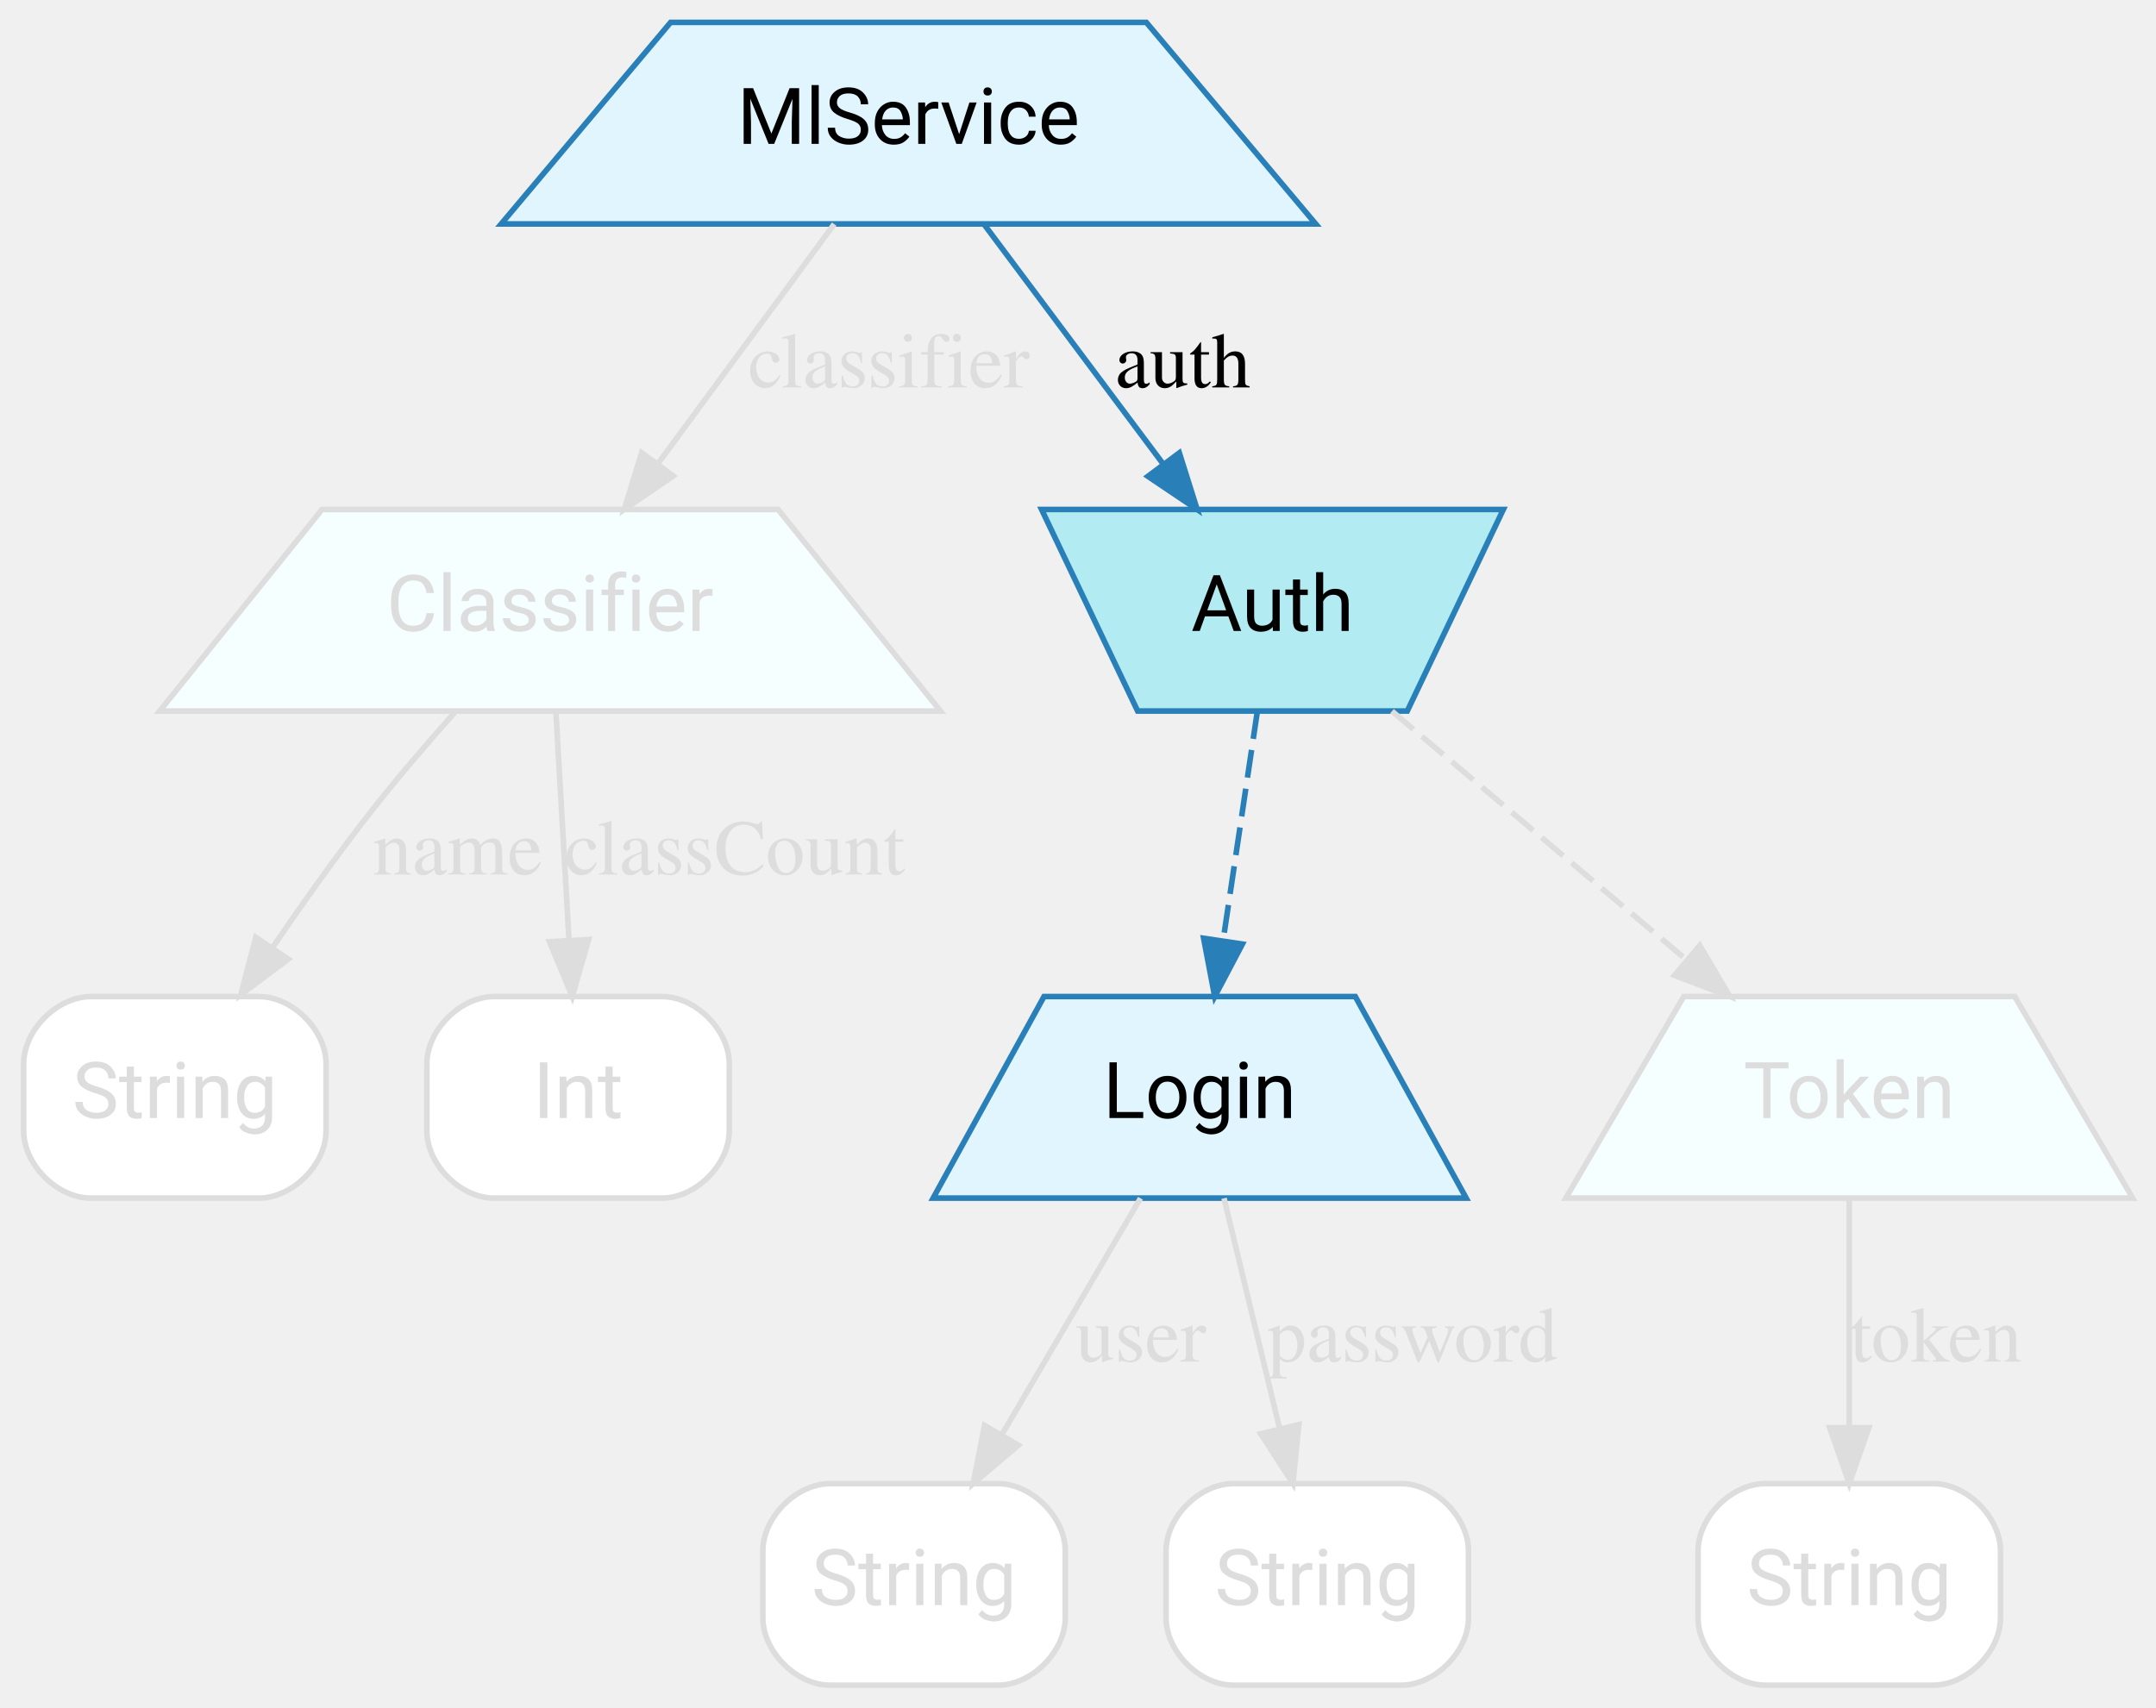
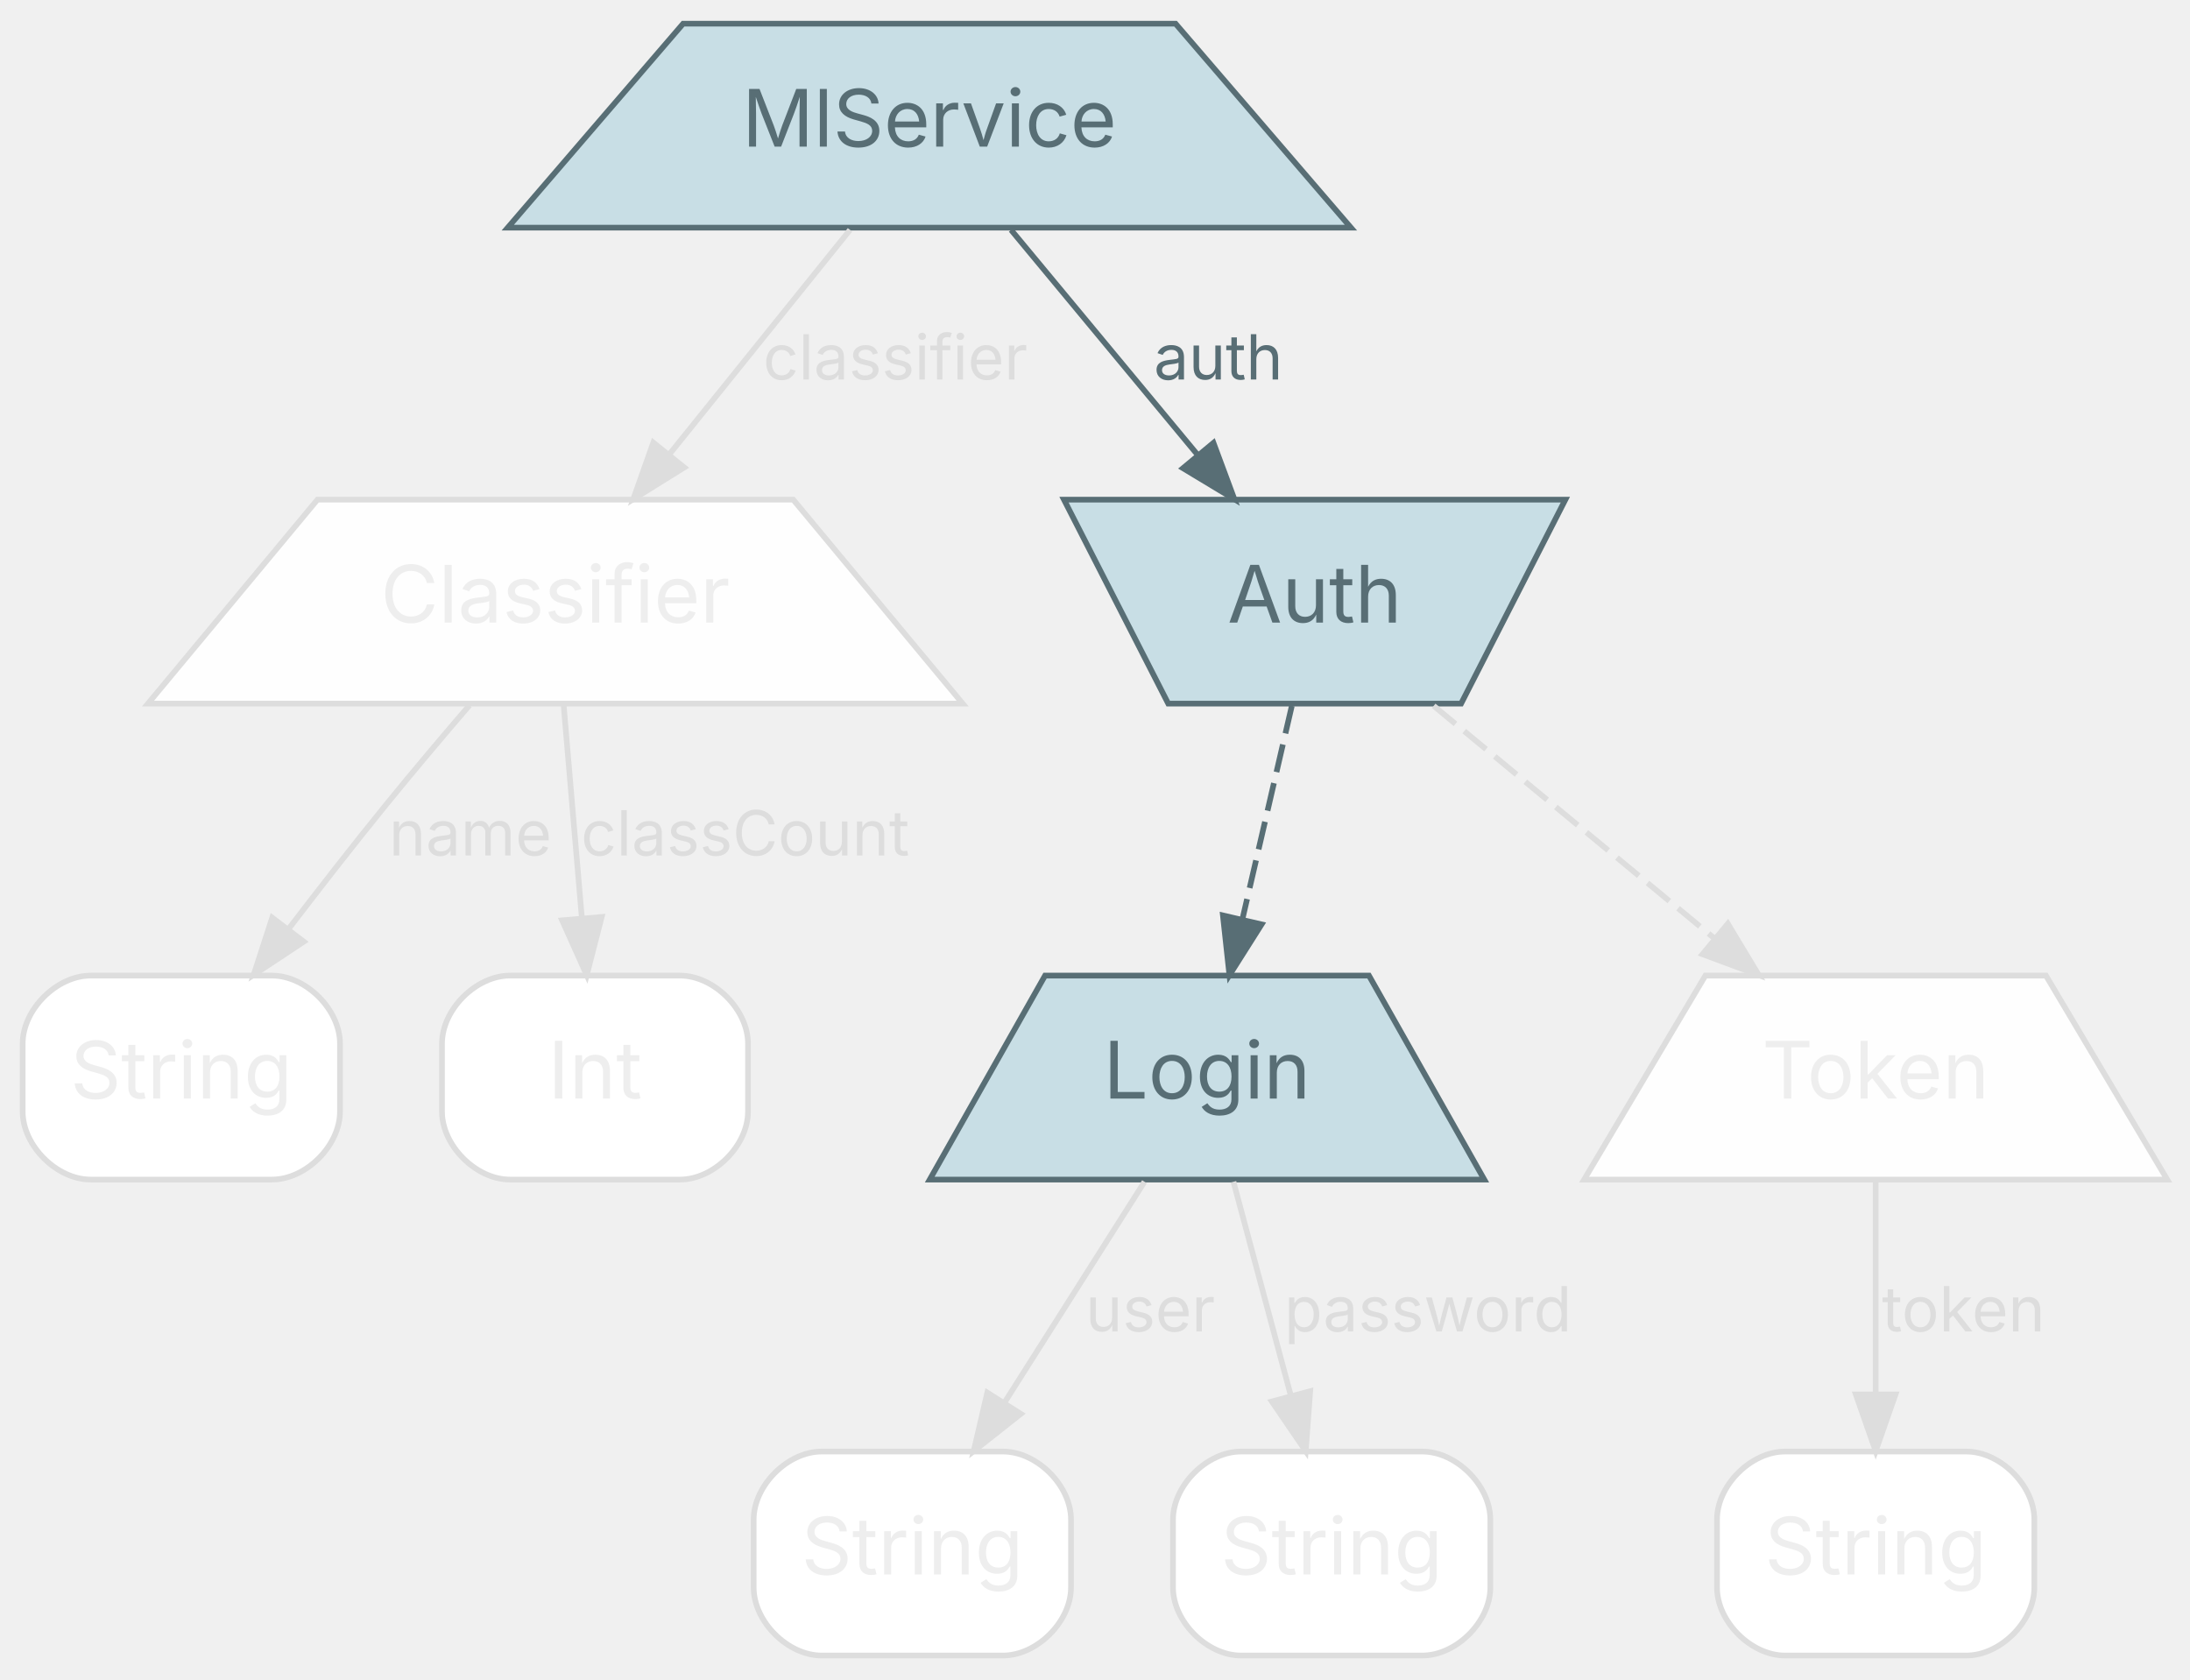
- <svg xmlns="http://www.w3.org/2000/svg" width="385pt" height="305pt" viewBox="0.00 0.00 384.55 305.00">
-   <g id="graph0" class="graph" transform="scale(1 1) rotate(0) translate(4 301)">
+ <svg xmlns="http://www.w3.org/2000/svg" width="386pt" height="296pt" viewBox="0.00 0.00 386.47 296.00">
+   <g id="graph0" class="graph" transform="scale(1 1) rotate(0) translate(4 292)">
    <g id="node1" class="node">
-       <polygon fill="#e1f5fe" stroke="#2980b9" points="200.474,-297 115.526,-297 85.273,-261 230.727,-261 200.474,-297" />
-       <text text-anchor="middle" x="158" y="-275.3" font-family="Segoe UI,Roboto,Helvetica,Arial,sans-serif" font-size="14.00" fill="#000000">MlService</text>
+       <polygon fill="#c8dee5" stroke="#586e75" points="203.45,-288 116.55,-288 85.6,-252 234.4,-252 203.45,-288" />
+       <text text-anchor="middle" x="160" y="-266.3" font-family="Inter,Arial" font-size="14.00" fill="#586e75">MlService</text>
    </g>
    <g id="node2" class="node">
-       <polygon fill="#f5ffff" stroke="#dddddd" points="134.713,-210 53.287,-210 24.288,-174 163.712,-174 134.713,-210" />
-       <text text-anchor="middle" x="94" y="-188.3" font-family="Segoe UI,Roboto,Helvetica,Arial,sans-serif" font-size="14.00" fill="#dddddd">Classifier</text>
+       <polygon fill="#fefefe" stroke="#dddddd" points="135.98,-204 52.02,-204 22.11,-168 165.89,-168 135.98,-204" />
+       <text text-anchor="middle" x="94" y="-182.3" font-family="Inter,Arial" font-size="14.00" fill="#eeeeee">Classifier</text>
    </g>
    <g id="edge1" class="edge">
-       <path fill="none" stroke="#dddddd" d="M144.739,-260.974C135.643,-248.608 123.428,-232.004 113.262,-218.185" />
-       <polygon fill="#dddddd" stroke="#dddddd" points="115.989,-215.985 107.244,-210.003 110.35,-220.133 115.989,-215.985" />
-       <text text-anchor="middle" x="154.5" y="-231.8" font-family="Times,serif" font-size="14.00" fill="#dddddd">classifier</text>
+       <path fill="none" stroke="#dddddd" d="M146,-251.61C136.75,-240.12 124.48,-224.87 114.18,-212.07" />
+       <polygon fill="#dddddd" stroke="#dddddd" points="116.75,-209.68 107.75,-204.08 111.29,-214.07 116.75,-209.68" />
+       <text text-anchor="middle" x="154" y="-225.2" font-family="Inter,Arial" font-size="11.00" fill="#dddddd">classifier</text>
    </g>
    <g id="node5" class="node">
-       <polygon fill="#b2ebf2" stroke="#2980b9" points="198.924,-174 247.076,-174 264.225,-210 181.775,-210 198.924,-174" />
-       <text text-anchor="middle" x="223" y="-188.3" font-family="Segoe UI,Roboto,Helvetica,Arial,sans-serif" font-size="14.00" fill="#000000">Auth</text>
+       <polygon fill="#c8dee5" stroke="#586e75" points="202.16,-168 253.84,-168 272.24,-204 183.76,-204 202.16,-168" />
+       <text text-anchor="middle" x="228" y="-182.3" font-family="Inter,Arial" font-size="14.00" fill="#586e75">Auth</text>
    </g>
    <g id="edge2" class="edge">
-       <path fill="none" stroke="#2980b9" d="M171.468,-260.974C180.706,-248.608 193.112,-232.004 203.437,-218.185" />
-       <polygon fill="#2980b9" stroke="#2980b9" points="206.368,-220.109 209.549,-210.003 200.76,-215.92 206.368,-220.109" />
-       <text text-anchor="middle" x="207" y="-231.8" font-family="Times,serif" font-size="14.00" fill="#000000">auth</text>
+       <path fill="none" stroke="#586e75" d="M174.42,-251.61C183.95,-240.12 196.59,-224.87 207.21,-212.07" />
+       <polygon fill="#586e75" stroke="#586e75" points="210.14,-214.02 213.83,-204.08 204.76,-209.55 210.14,-214.02" />
+       <text text-anchor="middle" x="211" y="-225.2" font-family="Inter,Arial" font-size="11.00" fill="#586e75">auth</text>
    </g>
    <g id="node6" class="node">
-       <path fill="#ffffff" stroke="#dddddd" d="M42,-123C42,-123 12,-123 12,-123 6,-123 0,-117 0,-111 0,-111 0,-99 0,-99 0,-93 6,-87 12,-87 12,-87 42,-87 42,-87 48,-87 54,-93 54,-99 54,-99 54,-111 54,-111 54,-117 48,-123 42,-123" />
-       <text text-anchor="middle" x="27" y="-101.3" font-family="Segoe UI,Roboto,Helvetica,Arial,sans-serif" font-size="14.00" fill="#dddddd">String</text>
+       <path fill="#ffffff" stroke="#dddddd" d="M44,-120C44,-120 12,-120 12,-120 6,-120 0,-114 0,-108 0,-108 0,-96 0,-96 0,-90 6,-84 12,-84 12,-84 44,-84 44,-84 50,-84 56,-90 56,-96 56,-96 56,-108 56,-108 56,-114 50,-120 44,-120" />
+       <text text-anchor="middle" x="28" y="-98.3" font-family="Inter,Arial" font-size="14.00" fill="#eeeeee">String</text>
    </g>
    <g id="edge3" class="edge">
-       <path fill="none" stroke="#dddddd" d="M76.935,-173.696C71.97,-168.136 66.638,-161.927 62,-156 55.973,-148.299 49.805,-139.624 44.359,-131.642" />
-       <polygon fill="#dddddd" stroke="#dddddd" points="47.257,-129.678 38.774,-123.331 41.447,-133.583 47.257,-129.678" />
-       <text text-anchor="middle" x="77.5" y="-144.8" font-family="Times,serif" font-size="14.00" fill="#dddddd">name</text>
+       <path fill="none" stroke="#dddddd" d="M78.85,-167.71C74.04,-162.12 68.74,-155.84 64,-150 58.32,-143 52.31,-135.28 46.86,-128.15" />
+       <polygon fill="#dddddd" stroke="#dddddd" points="49.61,-125.99 40.77,-120.14 44.04,-130.22 49.61,-125.99" />
+       <text text-anchor="middle" x="79" y="-141.2" font-family="Inter,Arial" font-size="11.00" fill="#dddddd">name</text>
    </g>
    <g id="node7" class="node">
-       <path fill="#ffffff" stroke="#dddddd" d="M114,-123C114,-123 84,-123 84,-123 78,-123 72,-117 72,-111 72,-111 72,-99 72,-99 72,-93 78,-87 84,-87 84,-87 114,-87 114,-87 120,-87 126,-93 126,-99 126,-99 126,-111 126,-111 126,-117 120,-123 114,-123" />
-       <text text-anchor="middle" x="99" y="-101.3" font-family="Segoe UI,Roboto,Helvetica,Arial,sans-serif" font-size="14.00" fill="#dddddd">Int</text>
+       <path fill="#ffffff" stroke="#dddddd" d="M116,-120C116,-120 86,-120 86,-120 80,-120 74,-114 74,-108 74,-108 74,-96 74,-96 74,-90 80,-84 86,-84 86,-84 116,-84 116,-84 122,-84 128,-90 128,-96 128,-96 128,-108 128,-108 128,-114 122,-120 116,-120" />
+       <text text-anchor="middle" x="101" y="-98.3" font-family="Inter,Arial" font-size="14.00" fill="#eeeeee">Int</text>
    </g>
    <g id="edge4" class="edge">
-       <path fill="none" stroke="#dddddd" d="M95.036,-173.974C95.713,-162.192 96.612,-146.561 97.382,-133.158" />
-       <polygon fill="#dddddd" stroke="#dddddd" points="100.886,-133.188 97.965,-123.003 93.897,-132.786 100.886,-133.188" />
-       <text text-anchor="middle" x="127" y="-144.8" font-family="Times,serif" font-size="14.00" fill="#dddddd">classCount</text>
+       <path fill="none" stroke="#dddddd" d="M95.48,-167.61C96.41,-156.77 97.62,-142.6 98.67,-130.29" />
+       <polygon fill="#dddddd" stroke="#dddddd" points="102.18,-130.35 99.54,-120.08 95.2,-129.75 102.18,-130.35" />
+       <text text-anchor="middle" x="127.5" y="-141.2" font-family="Inter,Arial" font-size="11.00" fill="#dddddd">classCount</text>
    </g>
    <g id="node3" class="node">
-       <polygon fill="#e1f5fe" stroke="#2980b9" points="237.795,-123 182.205,-123 162.407,-87 257.593,-87 237.795,-123" />
-       <text text-anchor="middle" x="210" y="-101.3" font-family="Segoe UI,Roboto,Helvetica,Arial,sans-serif" font-size="14.00" fill="#000000">Login</text>
+       <polygon fill="#c8dee5" stroke="#586e75" points="237.58,-120 180.42,-120 160.07,-84 257.93,-84 237.58,-120" />
+       <text text-anchor="middle" x="209" y="-98.3" font-family="Inter,Arial" font-size="14.00" fill="#586e75">Login</text>
    </g>
    <g id="node8" class="node">
-       <path fill="#ffffff" stroke="#dddddd" d="M174,-36C174,-36 144,-36 144,-36 138,-36 132,-30 132,-24 132,-24 132,-12 132,-12 132,-6 138,0 144,0 144,0 174,0 174,0 180,0 186,-6 186,-12 186,-12 186,-24 186,-24 186,-30 180,-36 174,-36" />
-       <text text-anchor="middle" x="159" y="-14.3" font-family="Segoe UI,Roboto,Helvetica,Arial,sans-serif" font-size="14.00" fill="#dddddd">String</text>
+       <path fill="#ffffff" stroke="#dddddd" d="M173,-36C173,-36 141,-36 141,-36 135,-36 129,-30 129,-24 129,-24 129,-12 129,-12 129,-6 135,0 141,0 141,0 173,0 173,0 179,0 185,-6 185,-12 185,-12 185,-24 185,-24 185,-30 179,-36 173,-36" />
+       <text text-anchor="middle" x="157" y="-14.3" font-family="Inter,Arial" font-size="14.00" fill="#eeeeee">String</text>
    </g>
    <g id="edge6" class="edge">
-       <path fill="none" stroke="#dddddd" d="M199.433,-86.974C192.321,-74.842 182.817,-58.629 174.81,-44.97" />
-       <polygon fill="#dddddd" stroke="#dddddd" points="177.63,-42.86 169.554,-36.003 171.591,-46.4 177.63,-42.86" />
-       <text text-anchor="middle" x="199.5" y="-57.8" font-family="Times,serif" font-size="14.00" fill="#dddddd">user</text>
+       <path fill="none" stroke="#dddddd" d="M197.97,-83.61C190.82,-72.34 181.38,-57.45 173.37,-44.81" />
+       <polygon fill="#dddddd" stroke="#dddddd" points="176.14,-42.65 167.83,-36.08 170.23,-46.4 176.14,-42.65" />
+       <text text-anchor="middle" x="199" y="-57.2" font-family="Inter,Arial" font-size="11.00" fill="#dddddd">user</text>
    </g>
    <g id="node9" class="node">
-       <path fill="#ffffff" stroke="#dddddd" d="M246,-36C246,-36 216,-36 216,-36 210,-36 204,-30 204,-24 204,-24 204,-12 204,-12 204,-6 210,0 216,0 216,0 246,0 246,0 252,0 258,-6 258,-12 258,-12 258,-24 258,-24 258,-30 252,-36 246,-36" />
-       <text text-anchor="middle" x="231" y="-14.3" font-family="Segoe UI,Roboto,Helvetica,Arial,sans-serif" font-size="14.00" fill="#dddddd">String</text>
+       <path fill="#ffffff" stroke="#dddddd" d="M247,-36C247,-36 215,-36 215,-36 209,-36 203,-30 203,-24 203,-24 203,-12 203,-12 203,-6 209,0 215,0 215,0 247,0 247,0 253,0 259,-6 259,-12 259,-12 259,-24 259,-24 259,-30 253,-36 247,-36" />
+       <text text-anchor="middle" x="231" y="-14.3" font-family="Inter,Arial" font-size="14.00" fill="#eeeeee">String</text>
    </g>
    <g id="edge7" class="edge">
-       <path fill="none" stroke="#dddddd" d="M214.351,-86.974C217.223,-75.075 221.043,-59.251 224.299,-45.761" />
-       <polygon fill="#dddddd" stroke="#dddddd" points="227.71,-46.545 226.654,-36.003 220.906,-44.903 227.71,-46.545" />
-       <text text-anchor="middle" x="248" y="-57.8" font-family="Times,serif" font-size="14.00" fill="#dddddd">password</text>
+       <path fill="none" stroke="#dddddd" d="M213.67,-83.61C216.6,-72.66 220.45,-58.31 223.78,-45.92" />
+       <polygon fill="#dddddd" stroke="#dddddd" points="227.21,-46.65 226.42,-36.08 220.44,-44.84 227.21,-46.65" />
+       <text text-anchor="middle" x="248" y="-57.2" font-family="Inter,Arial" font-size="11.00" fill="#dddddd">password</text>
    </g>
    <g id="node4" class="node">
-       <polygon fill="#f5ffff" stroke="#dddddd" points="355.555,-123 296.445,-123 275.393,-87 376.607,-87 355.555,-123" />
-       <text text-anchor="middle" x="326" y="-101.3" font-family="Segoe UI,Roboto,Helvetica,Arial,sans-serif" font-size="14.00" fill="#dddddd">Token</text>
+       <polygon fill="#fefefe" stroke="#dddddd" points="357.05,-120 296.95,-120 275.55,-84 378.45,-84 357.05,-120" />
+       <text text-anchor="middle" x="327" y="-98.3" font-family="Inter,Arial" font-size="14.00" fill="#eeeeee">Token</text>
    </g>
    <g id="node10" class="node">
-       <path fill="#ffffff" stroke="#dddddd" d="M341,-36C341,-36 311,-36 311,-36 305,-36 299,-30 299,-24 299,-24 299,-12 299,-12 299,-6 305,0 311,0 311,0 341,0 341,0 347,0 353,-6 353,-12 353,-12 353,-24 353,-24 353,-30 347,-36 341,-36" />
-       <text text-anchor="middle" x="326" y="-14.3" font-family="Segoe UI,Roboto,Helvetica,Arial,sans-serif" font-size="14.00" fill="#dddddd">String</text>
+       <path fill="#ffffff" stroke="#dddddd" d="M343,-36C343,-36 311,-36 311,-36 305,-36 299,-30 299,-24 299,-24 299,-12 299,-12 299,-6 305,0 311,0 311,0 343,0 343,0 349,0 355,-6 355,-12 355,-12 355,-24 355,-24 355,-30 349,-36 343,-36" />
+       <text text-anchor="middle" x="327" y="-14.3" font-family="Inter,Arial" font-size="14.00" fill="#eeeeee">String</text>
    </g>
    <g id="edge5" class="edge">
-       <path fill="none" stroke="#dddddd" d="M326,-86.974C326,-75.192 326,-59.561 326,-46.158" />
-       <polygon fill="#dddddd" stroke="#dddddd" points="329.5,-46.003 326,-36.003 322.5,-46.003 329.5,-46.003" />
-       <text text-anchor="middle" x="341.5" y="-57.8" font-family="Times,serif" font-size="14.00" fill="#dddddd">token</text>
+       <path fill="none" stroke="#dddddd" d="M327,-83.61C327,-72.77 327,-58.6 327,-46.29" />
+       <polygon fill="#dddddd" stroke="#dddddd" points="330.5,-46.08 327,-36.08 323.5,-46.08 330.5,-46.08" />
+       <text text-anchor="middle" x="342.5" y="-57.2" font-family="Inter,Arial" font-size="11.00" fill="#dddddd">token</text>
    </g>
    <g id="edge9" class="edge">
-       <path fill="none" stroke="#2980b9" stroke-dasharray="5,2" d="M220.306,-173.974C218.546,-162.192 216.21,-146.561 214.208,-133.158" />
-       <polygon fill="#2980b9" stroke="#2980b9" points="217.63,-132.376 212.69,-123.003 210.707,-133.411 217.63,-132.376" />
+       <path fill="none" stroke="#586e75" stroke-dasharray="5,2" d="M223.97,-167.61C221.43,-156.66 218.11,-142.31 215.24,-129.92" />
+       <polygon fill="#586e75" stroke="#586e75" points="218.63,-129.04 212.96,-120.08 211.81,-130.62 218.63,-129.04" />
    </g>
    <g id="edge8" class="edge">
-       <path fill="none" stroke="#dddddd" stroke-dasharray="5,2" d="M244.342,-173.974C259.533,-161.142 280.13,-143.744 296.837,-129.633" />
-       <polygon fill="#dddddd" stroke="#dddddd" points="299.305,-132.13 304.686,-123.003 294.788,-126.782 299.305,-132.13" />
+       <path fill="none" stroke="#dddddd" stroke-dasharray="5,2" d="M249,-167.61C263.4,-155.68 282.69,-139.7 298.48,-126.62" />
+       <polygon fill="#dddddd" stroke="#dddddd" points="300.91,-129.16 306.37,-120.08 296.44,-123.77 300.91,-129.16" />
    </g>
  </g>
</svg>
